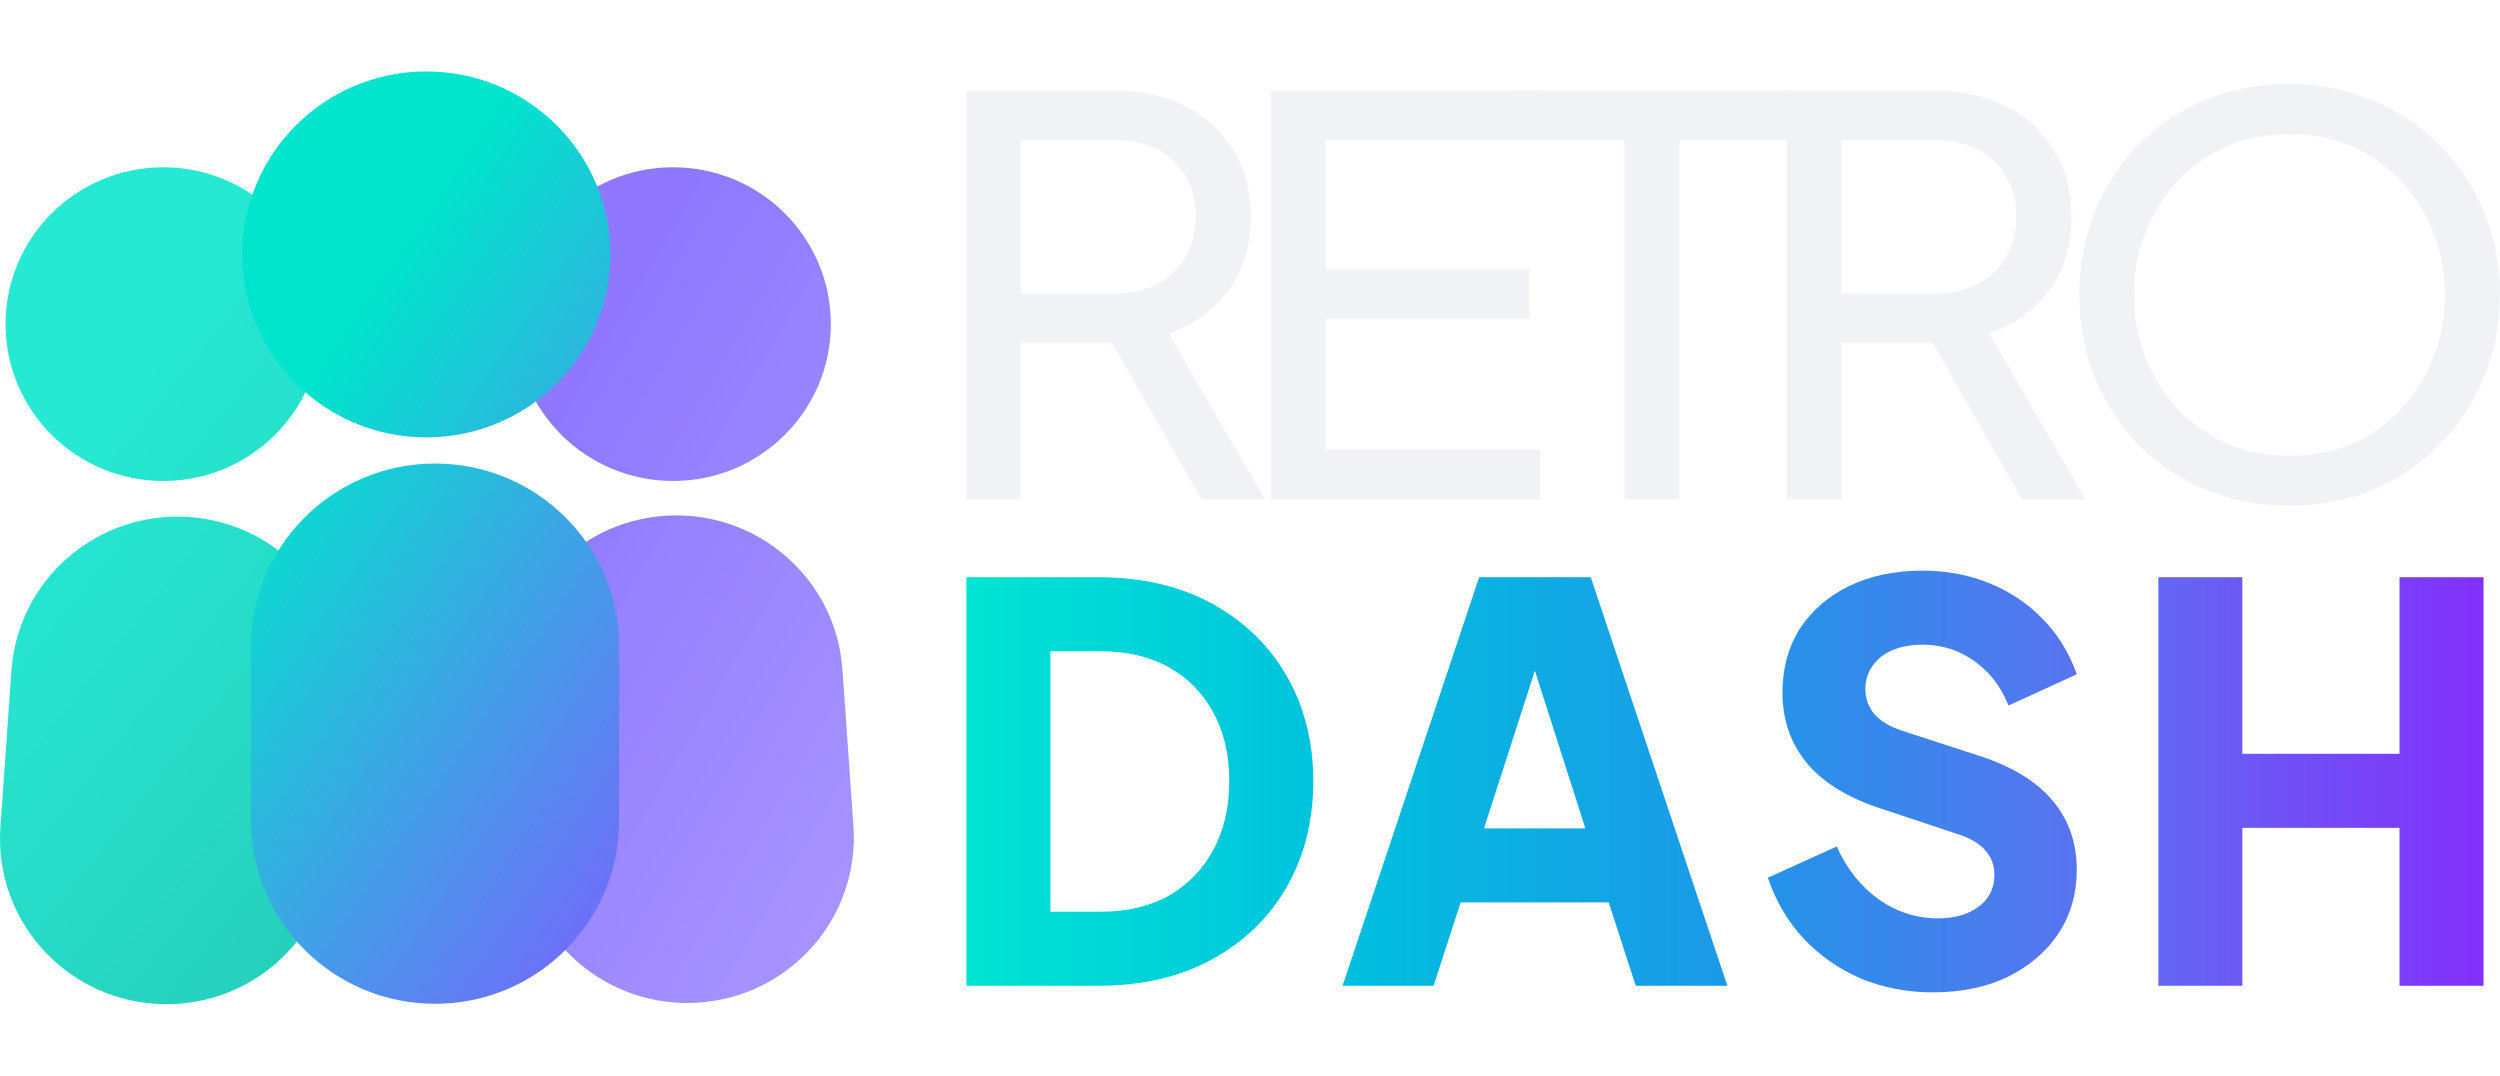
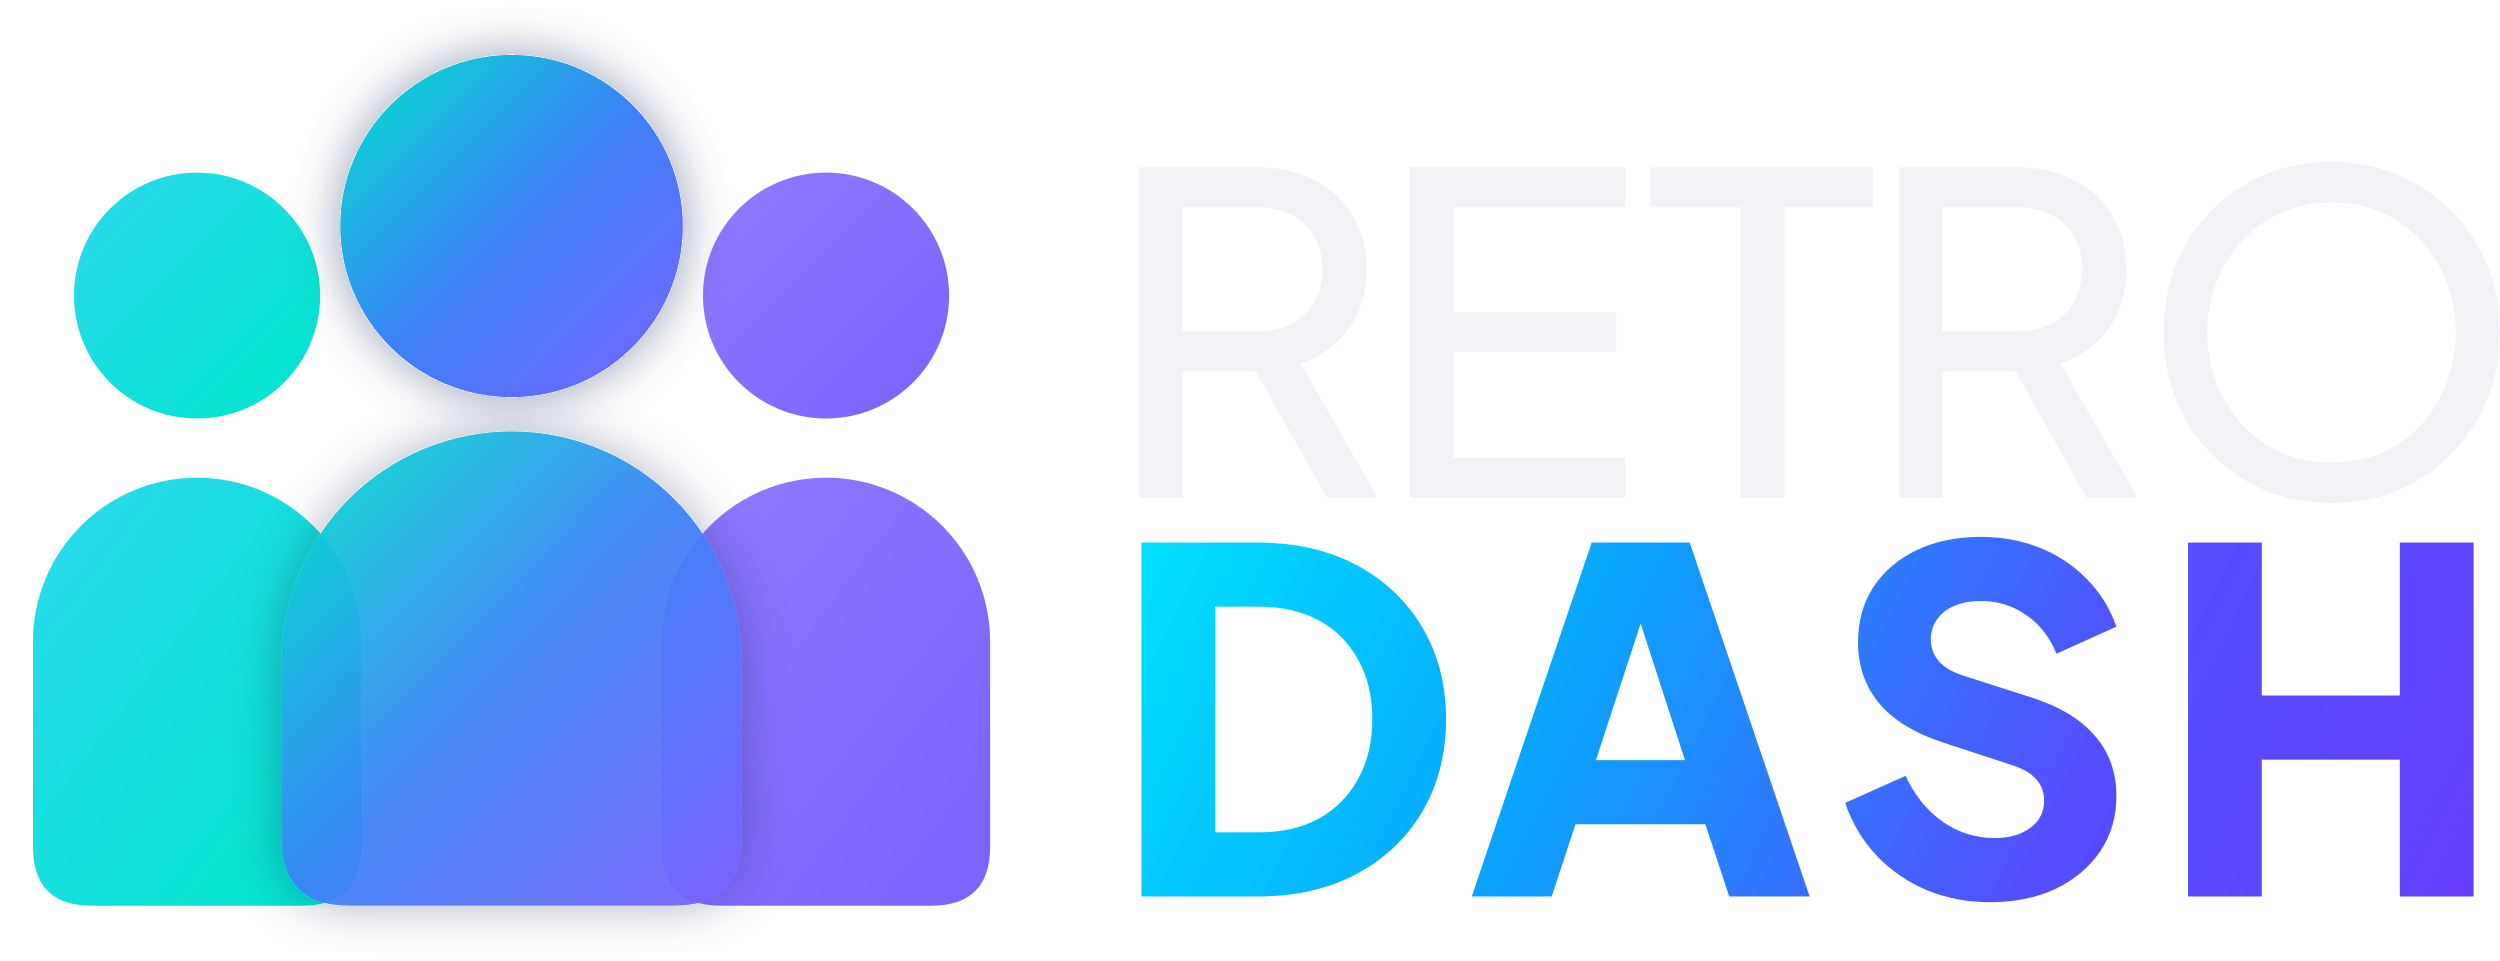
- <svg xmlns="http://www.w3.org/2000/svg" width="595" height="256" viewBox="0 0 595 256" fill="none">
-   <path d="M38.86 114.47C59.594 114.47 76.403 97.757 76.403 77.141C76.403 56.525 59.594 39.812 38.86 39.812C18.125 39.812 1.316 56.525 1.316 77.141C1.316 97.757 18.125 114.47 38.86 114.47Z" fill="url(#paint0_linear_3_17)" />
-   <path d="M81.783 165.106C83.309 143.398 66.848 124.569 45.014 123.051C23.181 121.533 4.244 137.901 2.717 159.609L0.098 196.847C-1.429 218.556 15.033 237.384 36.867 238.902C58.7 240.42 77.637 224.053 79.164 202.344L81.783 165.106Z" fill="url(#paint1_linear_3_17)" />
-   <path d="M160.195 114.47C180.93 114.47 197.739 97.757 197.739 77.141C197.739 56.525 180.93 39.812 160.195 39.812C139.461 39.812 122.652 56.525 122.652 77.141C122.652 97.757 139.461 114.47 160.195 114.47Z" fill="url(#paint2_linear_3_17)" />
-   <path d="M200.5 159.32C198.973 137.611 180.036 121.244 158.202 122.762C136.369 124.28 119.907 143.108 121.434 164.817L124.053 202.055C125.58 223.763 144.517 240.131 166.35 238.613C188.183 237.095 204.645 218.266 203.119 196.558L200.5 159.32Z" fill="url(#paint3_linear_3_17)" />
-   <path d="M101.465 104.101C125.656 104.101 145.266 84.603 145.266 60.55C145.266 36.498 125.656 17 101.465 17C77.275 17 57.665 36.498 57.665 60.55C57.665 84.603 77.275 104.101 101.465 104.101Z" fill="url(#paint4_linear_3_17)" />
-   <path d="M147.352 153.872C147.352 129.82 127.742 110.322 103.551 110.322C79.361 110.322 59.75 129.82 59.75 153.872V195.349C59.75 219.401 79.361 238.899 103.551 238.899C127.742 238.899 147.352 219.401 147.352 195.349V153.872Z" fill="url(#paint5_linear_3_17)" />
-   <path d="M230 118.804V21.566H264.767C271.289 21.566 277.018 22.784 281.953 25.221C286.888 27.657 290.722 31.138 293.454 35.662C296.274 40.187 297.684 45.495 297.684 51.586C297.684 58.46 295.922 64.29 292.396 69.076C288.871 73.861 284.112 77.298 278.119 79.387L300.989 118.804H285.919L261.859 76.646L270.452 81.605H242.955V118.804H230ZM242.955 69.859H265.164C269.042 69.859 272.435 69.119 275.343 67.64C278.251 66.161 280.499 64.029 282.085 61.244C283.76 58.46 284.597 55.24 284.597 51.586C284.597 47.844 283.76 44.625 282.085 41.927C280.499 39.143 278.251 37.011 275.343 35.532C272.435 34.053 269.042 33.313 265.164 33.313H242.955V69.859Z" fill="#F0F2F5" />
-   <path d="M302.501 118.804V21.566H366.616V33.313H315.456V64.116H363.972V75.863H315.456V107.057H366.616V118.804H302.501Z" fill="#F0F2F5" />
-   <path d="M386.636 118.804V33.313H359.933V21.566H426.031V33.313H399.724V118.804H386.636Z" fill="#F0F2F5" />
-   <path d="M425.298 118.804V21.566H460.066C466.588 21.566 472.316 22.784 477.251 25.221C482.187 27.657 486.02 31.138 488.752 35.662C491.573 40.187 492.983 45.495 492.983 51.586C492.983 58.46 491.22 64.29 487.695 69.076C484.17 73.861 479.411 77.298 473.418 79.387L496.288 118.804H481.217L457.158 76.646L465.75 81.605H438.254V118.804H425.298ZM438.254 69.859H460.463C464.34 69.859 467.733 69.119 470.642 67.64C473.55 66.161 475.797 64.029 477.384 61.244C479.058 58.46 479.895 55.24 479.895 51.586C479.895 47.844 479.058 44.625 477.384 41.927C475.797 39.143 473.55 37.011 470.642 35.532C467.733 34.053 464.34 33.313 460.463 33.313H438.254V69.859Z" fill="#F0F2F5" />
-   <path d="M544.861 120.37C537.899 120.37 531.377 119.152 525.296 116.715C519.215 114.192 513.883 110.668 509.301 106.143C504.806 101.619 501.281 96.311 498.725 90.22C496.169 84.042 494.891 77.342 494.891 70.12C494.891 62.811 496.169 56.111 498.725 50.02C501.281 43.929 504.806 38.621 509.301 34.096C513.883 29.572 519.171 26.091 525.164 23.655C531.245 21.218 537.811 20 544.861 20C551.912 20 558.433 21.262 564.426 23.785C570.507 26.221 575.795 29.702 580.29 34.227C584.872 38.664 588.442 43.929 590.998 50.02C593.641 56.111 594.963 62.811 594.963 70.12C594.963 77.342 593.641 84.042 590.998 90.22C588.442 96.311 584.872 101.619 580.29 106.143C575.795 110.668 570.507 114.192 564.426 116.715C558.433 119.152 551.912 120.37 544.861 120.37ZM544.861 108.493C550.325 108.493 555.305 107.535 559.799 105.621C564.294 103.62 568.172 100.879 571.433 97.398C574.782 93.831 577.337 89.741 579.1 85.129C580.951 80.431 581.876 75.427 581.876 70.12C581.876 64.812 580.951 59.852 579.1 55.24C577.337 50.629 574.782 46.583 571.433 43.102C568.172 39.535 564.294 36.794 559.799 34.879C555.305 32.878 550.325 31.877 544.861 31.877C539.485 31.877 534.55 32.878 530.055 34.879C525.561 36.794 521.639 39.535 518.29 43.102C515.029 46.583 512.473 50.629 510.623 55.24C508.772 59.852 507.846 64.812 507.846 70.12C507.846 75.427 508.772 80.431 510.623 85.129C512.473 89.741 515.029 93.831 518.29 97.398C521.639 100.879 525.561 103.62 530.055 105.621C534.55 107.535 539.485 108.493 544.861 108.493Z" fill="#F0F2F5" />
-   <path d="M230 234.615V137.378H261.347C271.753 137.378 280.783 139.466 288.436 143.643C296.09 147.819 302.024 153.562 306.238 160.871C310.452 168.18 312.559 176.534 312.559 185.931C312.559 195.329 310.452 203.725 306.238 211.121C302.024 218.431 296.09 224.173 288.436 228.35C280.783 232.527 271.753 234.615 261.347 234.615H230ZM249.995 216.995H261.863C268.141 216.995 273.559 215.733 278.117 213.21C282.675 210.599 286.2 206.988 288.694 202.377C291.274 197.678 292.564 192.196 292.564 185.931C292.564 179.579 291.274 174.097 288.694 169.486C286.2 164.874 282.675 161.306 278.117 158.783C273.559 156.26 268.141 154.998 261.863 154.998H249.995V216.995Z" fill="url(#paint6_linear_3_17)" />
-   <path d="M319.523 234.615L352.031 137.378H378.605L411.112 234.615H389.312L382.862 214.776H347.645L341.195 234.615H319.523ZM353.192 197.156H377.315L362.609 151.213H368.027L353.192 197.156Z" fill="url(#paint7_linear_3_17)" />
-   <path d="M459.959 236.181C453.939 236.181 448.263 235.094 442.931 232.918C437.685 230.656 433.127 227.48 429.257 223.39C425.473 219.301 422.635 214.471 420.743 208.903L437.126 201.463C439.534 206.771 442.845 210.947 447.059 213.993C451.359 217.038 456.089 218.561 461.249 218.561C464.001 218.561 466.365 218.126 468.343 217.256C470.321 216.386 471.869 215.211 472.987 213.732C474.105 212.166 474.664 210.338 474.664 208.25C474.664 205.988 473.976 204.073 472.6 202.507C471.224 200.854 469.074 199.549 466.15 198.592L447.317 192.327C439.663 189.803 433.901 186.236 430.031 181.624C426.161 176.925 424.226 171.313 424.226 164.787C424.226 159.044 425.602 153.997 428.354 149.647C431.192 145.296 435.105 141.902 440.093 139.466C445.167 137.03 450.972 135.811 457.508 135.811C463.27 135.811 468.601 136.812 473.503 138.813C478.405 140.815 482.619 143.643 486.145 147.297C489.757 150.952 492.466 155.346 494.272 160.48L478.018 167.919C476.212 163.395 473.503 159.871 469.891 157.347C466.279 154.737 462.152 153.432 457.508 153.432C454.842 153.432 452.477 153.867 450.413 154.737C448.349 155.607 446.758 156.869 445.64 158.522C444.522 160.088 443.963 161.915 443.963 164.004C443.963 166.266 444.694 168.267 446.156 170.008C447.618 171.661 449.811 172.966 452.735 173.923L471.181 179.927C478.921 182.451 484.683 185.975 488.467 190.499C492.337 195.024 494.272 200.549 494.272 207.075C494.272 212.731 492.81 217.778 489.886 222.216C486.962 226.566 482.92 230.003 477.76 232.527C472.686 234.963 466.752 236.181 459.959 236.181Z" fill="url(#paint8_linear_3_17)" />
-   <path d="M513.682 234.615V137.378H533.676V179.405H571.086V137.378H591.081V234.615H571.086V197.025H533.676V234.615H513.682Z" fill="url(#paint9_linear_3_17)" />
+ <svg xmlns="http://www.w3.org/2000/svg" width="203" height="78" viewBox="0 0 203 78" fill="none">
+   <path d="M16 33.981C21.519 33.981 25.993 29.512 25.993 23.998C25.993 18.485 21.519 14.016 16 14.016C10.482 14.016 6.008 18.485 6.008 23.998C6.008 29.512 10.482 33.981 16 33.981Z" fill="url(#paint0_linear_19_2)" />
+   <path d="M2.677 68.736V52.098C2.677 48.568 4.08 45.182 6.579 42.686C9.078 40.19 12.467 38.788 16 38.788C19.534 38.788 22.923 40.19 25.422 42.686C27.92 45.182 29.324 48.568 29.324 52.098V68.736C29.324 71.941 27.72 73.543 24.513 73.543H7.488C4.281 73.543 2.677 71.941 2.677 68.736Z" fill="url(#paint1_linear_19_2)" />
+   <path d="M67.074 33.981C72.593 33.981 77.067 29.512 77.067 23.998C77.067 18.485 72.593 14.016 67.074 14.016C61.555 14.016 57.081 18.485 57.081 23.998C57.081 29.512 61.555 33.981 67.074 33.981Z" fill="url(#paint2_linear_19_2)" />
+   <path d="M53.751 68.736V52.098C53.751 48.568 55.155 45.182 57.653 42.686C60.152 40.19 63.541 38.788 67.075 38.788C70.608 38.788 73.997 40.19 76.496 42.686C78.994 45.182 80.398 48.568 80.398 52.098V68.736C80.398 71.941 78.794 73.543 75.587 73.543H58.562C55.355 73.543 53.751 71.941 53.751 68.736Z" fill="url(#paint3_linear_19_2)" />
+   <g filter="url(#filter0_d_19_2)">
+     <path d="M41.537 32.25C49.219 32.25 55.447 26.029 55.447 18.354C55.447 10.679 49.219 4.457 41.537 4.457C33.855 4.457 27.627 10.679 27.627 18.354C27.627 26.029 33.855 32.25 41.537 32.25Z" fill="url(#paint4_linear_19_2)" />
+   </g>
+   <g filter="url(#filter1_d_19_2)">
+     <path d="M22.858 68.041V53.736C22.858 48.775 24.826 44.017 28.329 40.508C31.833 37 36.584 35.029 41.538 35.029C46.492 35.029 51.243 37 54.746 40.508C58.249 44.017 60.217 48.775 60.217 53.736V68.041C60.217 71.709 58.386 73.543 54.723 73.543H28.352C24.69 73.543 22.858 71.709 22.858 68.041Z" fill="url(#paint5_linear_19_2)" fill-opacity="0.94" />
+   </g>
+   <path d="M92.497 40.414V13.579H101.98C103.758 13.579 105.321 13.915 106.667 14.588C108.013 15.26 109.059 16.221 109.804 17.47C110.573 18.718 110.958 20.183 110.958 21.864C110.958 23.761 110.477 25.37 109.516 26.691C108.554 28.012 107.256 28.96 105.622 29.536L111.859 40.414H107.749L101.186 28.78L103.53 30.149H96.031V40.414H92.497ZM96.031 26.907H102.088C103.145 26.907 104.071 26.703 104.864 26.294C105.657 25.886 106.27 25.298 106.703 24.529C107.16 23.761 107.388 22.873 107.388 21.864C107.388 20.831 107.16 19.943 106.703 19.198C106.27 18.43 105.657 17.842 104.864 17.433C104.071 17.025 103.145 16.821 102.088 16.821H96.031V26.907Z" fill="#F0F2F5" />
+   <path d="M114.479 40.414V13.579H131.966V16.821H118.012V25.322H131.245V28.564H118.012V37.173H131.966V40.414H114.479Z" fill="#F0F2F5" />
+   <path d="M141.328 40.414V16.821H134.045V13.579H152.073V16.821H144.898V40.414H141.328Z" fill="#F0F2F5" />
+   <path d="M154.193 40.414V13.579H163.676C165.455 13.579 167.017 13.915 168.363 14.588C169.709 15.26 170.755 16.221 171.5 17.47C172.269 18.718 172.654 20.183 172.654 21.864C172.654 23.761 172.173 25.37 171.212 26.691C170.25 28.012 168.952 28.96 167.318 29.536L173.556 40.414H169.445L162.883 28.78L165.226 30.149H157.727V40.414H154.193ZM157.727 26.907H163.784C164.842 26.907 165.767 26.703 166.561 26.294C167.354 25.886 167.967 25.298 168.399 24.529C168.856 23.761 169.085 22.873 169.085 21.864C169.085 20.831 168.856 19.943 168.399 19.198C167.967 18.43 167.354 17.842 166.561 17.433C165.767 17.025 164.842 16.821 163.784 16.821H157.727V26.907Z" fill="#F0F2F5" />
+   <path d="M189.32 40.847C187.421 40.847 185.642 40.511 183.984 39.838C182.325 39.142 180.871 38.169 179.621 36.92C178.395 35.672 177.433 34.207 176.736 32.526C176.039 30.821 175.69 28.972 175.69 26.979C175.69 24.962 176.039 23.113 176.736 21.432C177.433 19.751 178.395 18.286 179.621 17.037C180.871 15.789 182.313 14.828 183.947 14.156C185.606 13.483 187.397 13.147 189.32 13.147C191.242 13.147 193.021 13.495 194.656 14.192C196.314 14.864 197.757 15.825 198.983 17.073C200.232 18.298 201.206 19.751 201.903 21.432C202.624 23.113 202.985 24.962 202.985 26.979C202.985 28.972 202.624 30.821 201.903 32.526C201.206 34.207 200.232 35.672 198.983 36.92C197.757 38.169 196.314 39.142 194.656 39.838C193.021 40.511 191.242 40.847 189.32 40.847ZM189.32 37.569C190.81 37.569 192.168 37.305 193.394 36.776C194.62 36.224 195.678 35.468 196.567 34.507C197.48 33.523 198.177 32.394 198.658 31.121C199.163 29.825 199.415 28.444 199.415 26.979C199.415 25.514 199.163 24.145 198.658 22.873C198.177 21.6 197.48 20.483 196.567 19.523C195.678 18.538 194.62 17.782 193.394 17.253C192.168 16.701 190.81 16.425 189.32 16.425C187.853 16.425 186.507 16.701 185.281 17.253C184.055 17.782 182.986 18.538 182.072 19.523C181.183 20.483 180.486 21.6 179.981 22.873C179.476 24.145 179.224 25.514 179.224 26.979C179.224 28.444 179.476 29.825 179.981 31.121C180.486 32.394 181.183 33.523 182.072 34.507C182.986 35.468 184.055 36.224 185.281 36.776C186.507 37.305 187.853 37.569 189.32 37.569Z" fill="#F0F2F5" />
+   <path d="M92.686 72.794V44.056H102.077C105.194 44.056 107.899 44.673 110.192 45.907C112.485 47.142 114.263 48.839 115.525 50.999C116.787 53.16 117.419 55.628 117.419 58.406C117.419 61.183 116.787 63.664 115.525 65.85C114.263 68.011 112.485 69.708 110.192 70.942C107.899 72.177 105.194 72.794 102.077 72.794H92.686ZM98.677 67.586H102.232C104.112 67.586 105.735 67.213 107.101 66.468C108.466 65.696 109.523 64.629 110.269 63.266C111.042 61.877 111.429 60.257 111.429 58.406C111.429 56.528 111.042 54.908 110.269 53.545C109.523 52.182 108.466 51.128 107.101 50.382C105.735 49.636 104.112 49.264 102.232 49.264H98.677V67.586Z" fill="url(#paint6_linear_19_2)" />
+   <path d="M119.505 72.794L129.243 44.056H137.204L146.942 72.794H140.411L138.479 66.931H127.929L125.997 72.794H119.505ZM129.591 61.723H136.817L132.412 48.145H134.035L129.591 61.723Z" fill="url(#paint7_linear_19_2)" />
+   <path d="M161.574 73.257C159.77 73.257 158.07 72.935 156.473 72.293C154.902 71.624 153.536 70.685 152.377 69.477C151.243 68.268 150.393 66.841 149.826 65.195L154.734 62.996C155.455 64.565 156.447 65.799 157.71 66.699C158.998 67.599 160.415 68.049 161.961 68.049C162.785 68.049 163.493 67.921 164.086 67.663C164.679 67.406 165.142 67.059 165.477 66.622C165.812 66.159 165.98 65.619 165.98 65.002C165.98 64.333 165.773 63.767 165.361 63.304C164.949 62.816 164.305 62.43 163.429 62.147L157.787 60.296C155.494 59.55 153.768 58.495 152.609 57.133C151.449 55.744 150.87 54.085 150.87 52.157C150.87 50.459 151.282 48.968 152.106 47.682C152.956 46.396 154.128 45.393 155.623 44.673C157.143 43.953 158.882 43.593 160.84 43.593C162.566 43.593 164.163 43.889 165.632 44.48C167.1 45.072 168.363 45.907 169.419 46.988C170.501 48.068 171.312 49.366 171.853 50.884L166.984 53.082C166.443 51.745 165.632 50.703 164.55 49.958C163.468 49.186 162.231 48.8 160.84 48.8C160.041 48.8 159.333 48.929 158.714 49.186C158.096 49.444 157.62 49.816 157.285 50.305C156.949 50.768 156.782 51.308 156.782 51.925C156.782 52.594 157.001 53.185 157.439 53.699C157.877 54.188 158.534 54.574 159.41 54.857L164.936 56.631C167.255 57.377 168.981 58.418 170.114 59.756C171.274 61.093 171.853 62.726 171.853 64.654C171.853 66.326 171.415 67.818 170.539 69.129C169.664 70.415 168.453 71.431 166.907 72.177C165.387 72.897 163.609 73.257 161.574 73.257Z" fill="url(#paint8_linear_19_2)" />
+   <path d="M177.668 72.794V44.056H183.658V56.477H194.865V44.056H200.855V72.794H194.865V61.684H183.658V72.794H177.668Z" fill="url(#paint9_linear_19_2)" />
  <defs>
-     <linearGradient id="paint0_linear_3_17" x1="5.481" y1="120.302" x2="108.167" y2="201.455" gradientUnits="userSpaceOnUse">
-       <stop stop-color="#00E5CC" stop-opacity="0.85" />
-       <stop offset="1" stop-color="#00C4AE" stop-opacity="0.85" />
+     <filter id="filter0_d_19_2" x="23.627" y="0.457" width="35.82" height="35.793" filterUnits="userSpaceOnUse" color-interpolation-filters="sRGB">
+       <feFlood flood-opacity="0" result="BackgroundImageFix" />
+       <feColorMatrix in="SourceAlpha" type="matrix" values="0 0 0 0 0 0 0 0 0 0 0 0 0 0 0 0 0 0 127 0" result="hardAlpha" />
+       <feOffset />
+       <feGaussianBlur stdDeviation="2" />
+       <feComposite in2="hardAlpha" operator="out" />
+       <feColorMatrix type="matrix" values="0 0 0 0 0.056 0 0 0 0 0.123 0 0 0 0 0.315 0 0 0 0.43 0" />
+       <feBlend mode="normal" in2="BackgroundImageFix" result="effect1_dropShadow_19_2" />
+       <feBlend mode="normal" in="SourceGraphic" in2="effect1_dropShadow_19_2" result="shape" />
+     </filter>
+     <filter id="filter1_d_19_2" x="18.858" y="31.029" width="45.359" height="46.513" filterUnits="userSpaceOnUse" color-interpolation-filters="sRGB">
+       <feFlood flood-opacity="0" result="BackgroundImageFix" />
+       <feColorMatrix in="SourceAlpha" type="matrix" values="0 0 0 0 0 0 0 0 0 0 0 0 0 0 0 0 0 0 127 0" result="hardAlpha" />
+       <feOffset />
+       <feGaussianBlur stdDeviation="2" />
+       <feComposite in2="hardAlpha" operator="out" />
+       <feColorMatrix type="matrix" values="0 0 0 0 0.056 0 0 0 0 0.123 0 0 0 0 0.315 0 0 0 0.33 0" />
+       <feBlend mode="normal" in2="BackgroundImageFix" result="effect1_dropShadow_19_2" />
+       <feBlend mode="normal" in="SourceGraphic" in2="effect1_dropShadow_19_2" result="shape" />
+     </filter>
+     <linearGradient id="paint0_linear_19_2" x1="6.008" y1="14.016" x2="25.974" y2="34.001" gradientUnits="userSpaceOnUse">
+       <stop stop-color="#2BD9EE" />
+       <stop offset="1" stop-color="#00E5CC" />
    </linearGradient>
-     <linearGradient id="paint1_linear_3_17" x1="5.481" y1="120.302" x2="108.167" y2="201.455" gradientUnits="userSpaceOnUse">
-       <stop stop-color="#00E5CC" stop-opacity="0.85" />
-       <stop offset="1" stop-color="#00C4AE" stop-opacity="0.85" />
+     <linearGradient id="paint1_linear_19_2" x1="2.677" y1="38.788" x2="36.241" y2="64.522" gradientUnits="userSpaceOnUse">
+       <stop stop-color="#2BD9EE" />
+       <stop offset="1" stop-color="#00E5CC" />
    </linearGradient>
-     <linearGradient id="paint2_linear_3_17" x1="118.669" y1="125.51" x2="231.753" y2="191.598" gradientUnits="userSpaceOnUse">
-       <stop stop-color="#7B61FF" stop-opacity="0.85" />
-       <stop offset="1" stop-color="#9B85FF" stop-opacity="0.85" />
-     </linearGradient>
-     <linearGradient id="paint3_linear_3_17" x1="118.669" y1="125.51" x2="231.753" y2="191.598" gradientUnits="userSpaceOnUse">
-       <stop stop-color="#7B61FF" stop-opacity="0.85" />
-       <stop offset="1" stop-color="#9B85FF" stop-opacity="0.85" />
-     </linearGradient>
-     <linearGradient id="paint4_linear_3_17" x1="59.75" y1="110.322" x2="179.409" y2="191.848" gradientUnits="userSpaceOnUse">
-       <stop stop-color="#00E5CC" />
+     <linearGradient id="paint2_linear_19_2" x1="57.081" y1="14.016" x2="77.047" y2="34.001" gradientUnits="userSpaceOnUse">
+       <stop stop-color="#8F7BFF" />
      <stop offset="1" stop-color="#7B61FF" />
    </linearGradient>
-     <linearGradient id="paint5_linear_3_17" x1="59.75" y1="110.322" x2="179.409" y2="191.848" gradientUnits="userSpaceOnUse">
-       <stop stop-color="#00E5CC" />
+     <linearGradient id="paint3_linear_19_2" x1="53.751" y1="38.788" x2="87.315" y2="64.522" gradientUnits="userSpaceOnUse">
+       <stop stop-color="#8F7BFF" />
      <stop offset="1" stop-color="#7B61FF" />
    </linearGradient>
-     <linearGradient id="paint6_linear_3_17" x1="230" y1="185.996" x2="591.081" y2="185.996" gradientUnits="userSpaceOnUse">
-       <stop stop-color="#00E5D3" />
-       <stop offset="0.25" stop-color="#00BFDE" />
-       <stop offset="0.5" stop-color="#1C99E8" />
-       <stop offset="0.75" stop-color="#5E70F1" />
-       <stop offset="1" stop-color="#832FFB" />
+     <linearGradient id="paint4_linear_19_2" x1="27.627" y1="4.457" x2="55.42" y2="32.278" gradientUnits="userSpaceOnUse">
+       <stop stop-color="#00E5CC" />
+       <stop offset="0.5" stop-color="#3B82F6" />
+       <stop offset="1" stop-color="#7B61FF" />
    </linearGradient>
-     <linearGradient id="paint7_linear_3_17" x1="230" y1="185.996" x2="591.081" y2="185.996" gradientUnits="userSpaceOnUse">
-       <stop stop-color="#00E5D3" />
-       <stop offset="0.25" stop-color="#00BFDE" />
-       <stop offset="0.5" stop-color="#1C99E8" />
-       <stop offset="0.75" stop-color="#5E70F1" />
-       <stop offset="1" stop-color="#832FFB" />
+     <linearGradient id="paint5_linear_19_2" x1="22.858" y1="35.029" x2="61.354" y2="72.371" gradientUnits="userSpaceOnUse">
+       <stop stop-color="#00E5CC" />
+       <stop offset="0.5" stop-color="#3B82F6" />
+       <stop offset="1" stop-color="#7B61FF" />
    </linearGradient>
-     <linearGradient id="paint8_linear_3_17" x1="230" y1="185.996" x2="591.081" y2="185.996" gradientUnits="userSpaceOnUse">
-       <stop stop-color="#00E5D3" />
-       <stop offset="0.25" stop-color="#00BFDE" />
-       <stop offset="0.5" stop-color="#1C99E8" />
-       <stop offset="0.75" stop-color="#5E70F1" />
-       <stop offset="1" stop-color="#832FFB" />
+     <linearGradient id="paint6_linear_19_2" x1="92.686" y1="45.182" x2="190.743" y2="92.932" gradientUnits="userSpaceOnUse">
+       <stop stop-color="#00E0FD" />
+       <stop offset="0.322" stop-color="#08A6FD" />
+       <stop offset="0.697" stop-color="#544EFF" />
+       <stop offset="1" stop-color="#6640FE" />
    </linearGradient>
-     <linearGradient id="paint9_linear_3_17" x1="230" y1="185.996" x2="591.081" y2="185.996" gradientUnits="userSpaceOnUse">
-       <stop stop-color="#00E5D3" />
-       <stop offset="0.25" stop-color="#00BFDE" />
-       <stop offset="0.5" stop-color="#1C99E8" />
-       <stop offset="0.75" stop-color="#5E70F1" />
-       <stop offset="1" stop-color="#832FFB" />
+     <linearGradient id="paint7_linear_19_2" x1="92.687" y1="45.182" x2="190.743" y2="92.932" gradientUnits="userSpaceOnUse">
+       <stop stop-color="#00E0FD" />
+       <stop offset="0.322" stop-color="#08A6FD" />
+       <stop offset="0.697" stop-color="#544EFF" />
+       <stop offset="1" stop-color="#6640FE" />
+     </linearGradient>
+     <linearGradient id="paint8_linear_19_2" x1="92.686" y1="45.182" x2="190.742" y2="92.932" gradientUnits="userSpaceOnUse">
+       <stop stop-color="#00E0FD" />
+       <stop offset="0.322" stop-color="#08A6FD" />
+       <stop offset="0.697" stop-color="#544EFF" />
+       <stop offset="1" stop-color="#6640FE" />
+     </linearGradient>
+     <linearGradient id="paint9_linear_19_2" x1="92.686" y1="45.182" x2="190.743" y2="92.932" gradientUnits="userSpaceOnUse">
+       <stop stop-color="#00E0FD" />
+       <stop offset="0.322" stop-color="#08A6FD" />
+       <stop offset="0.697" stop-color="#544EFF" />
+       <stop offset="1" stop-color="#6640FE" />
    </linearGradient>
  </defs>
</svg>
